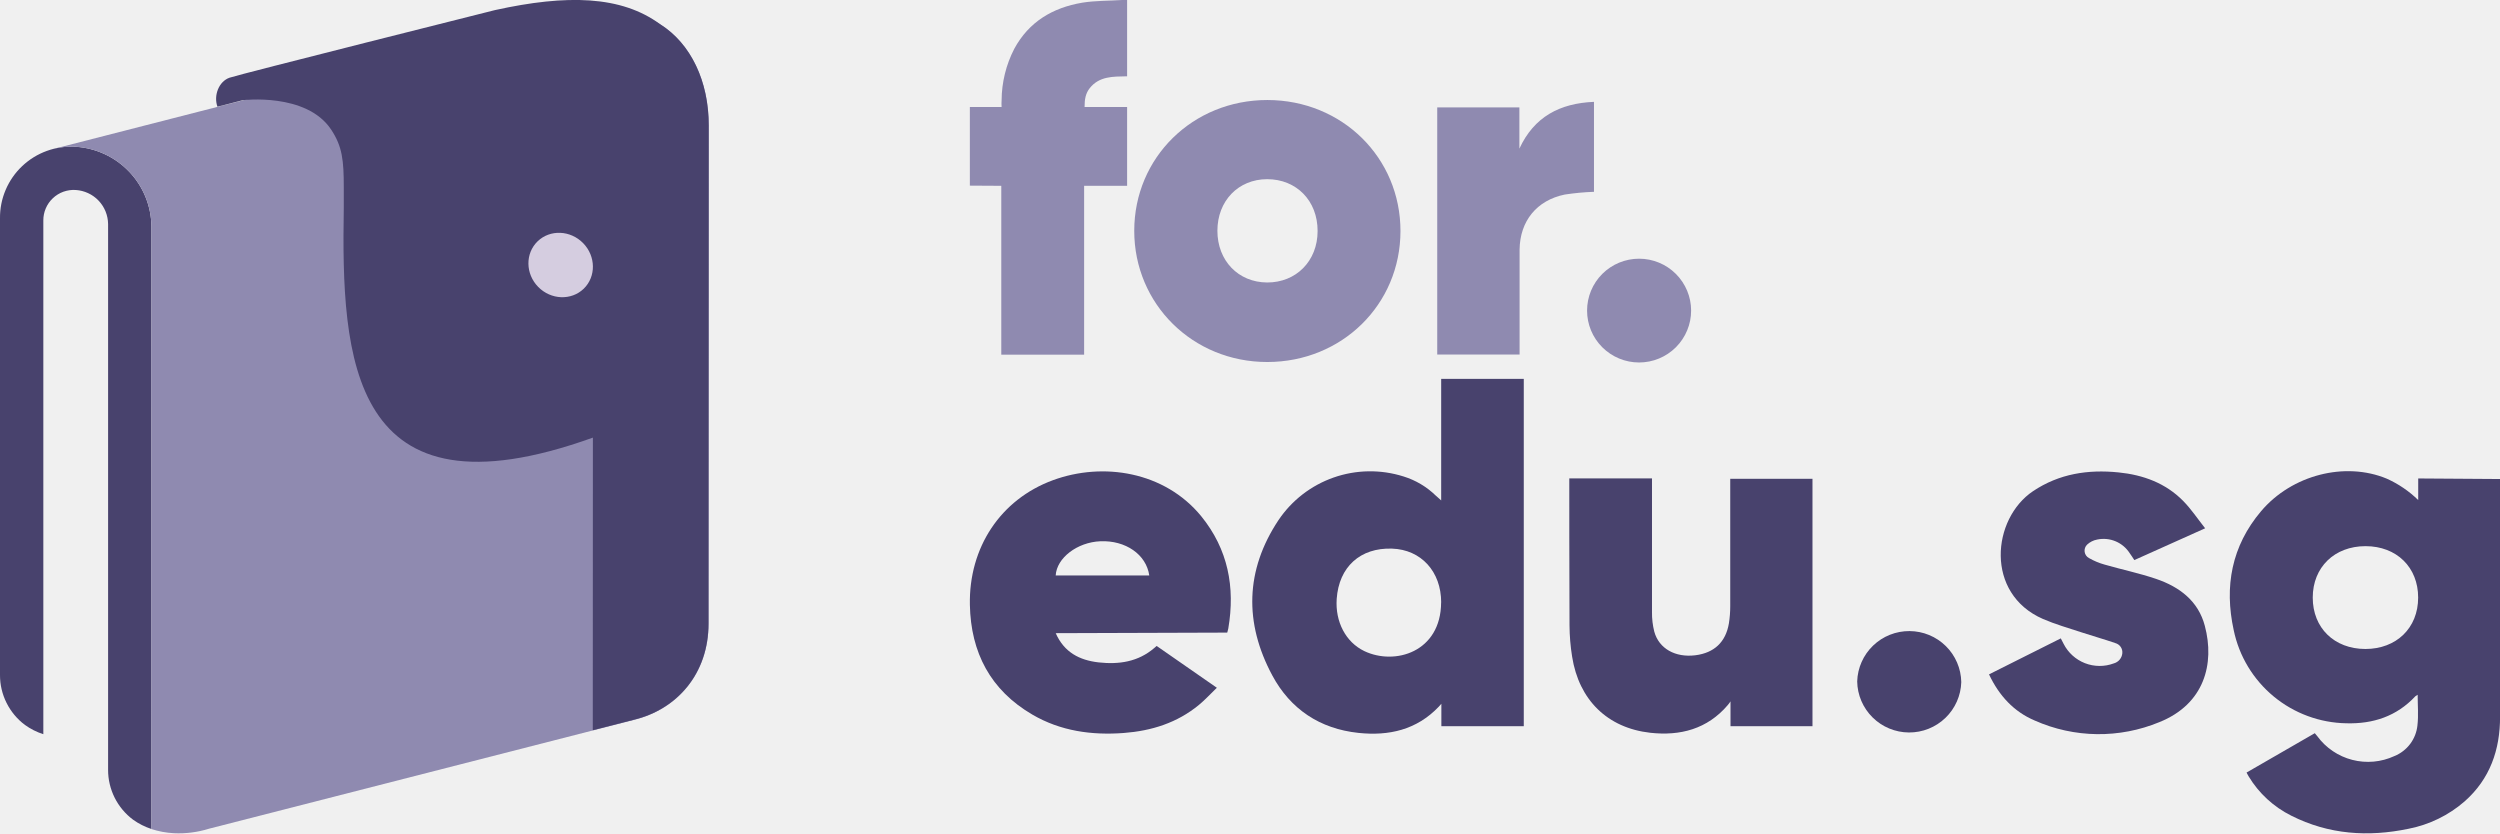
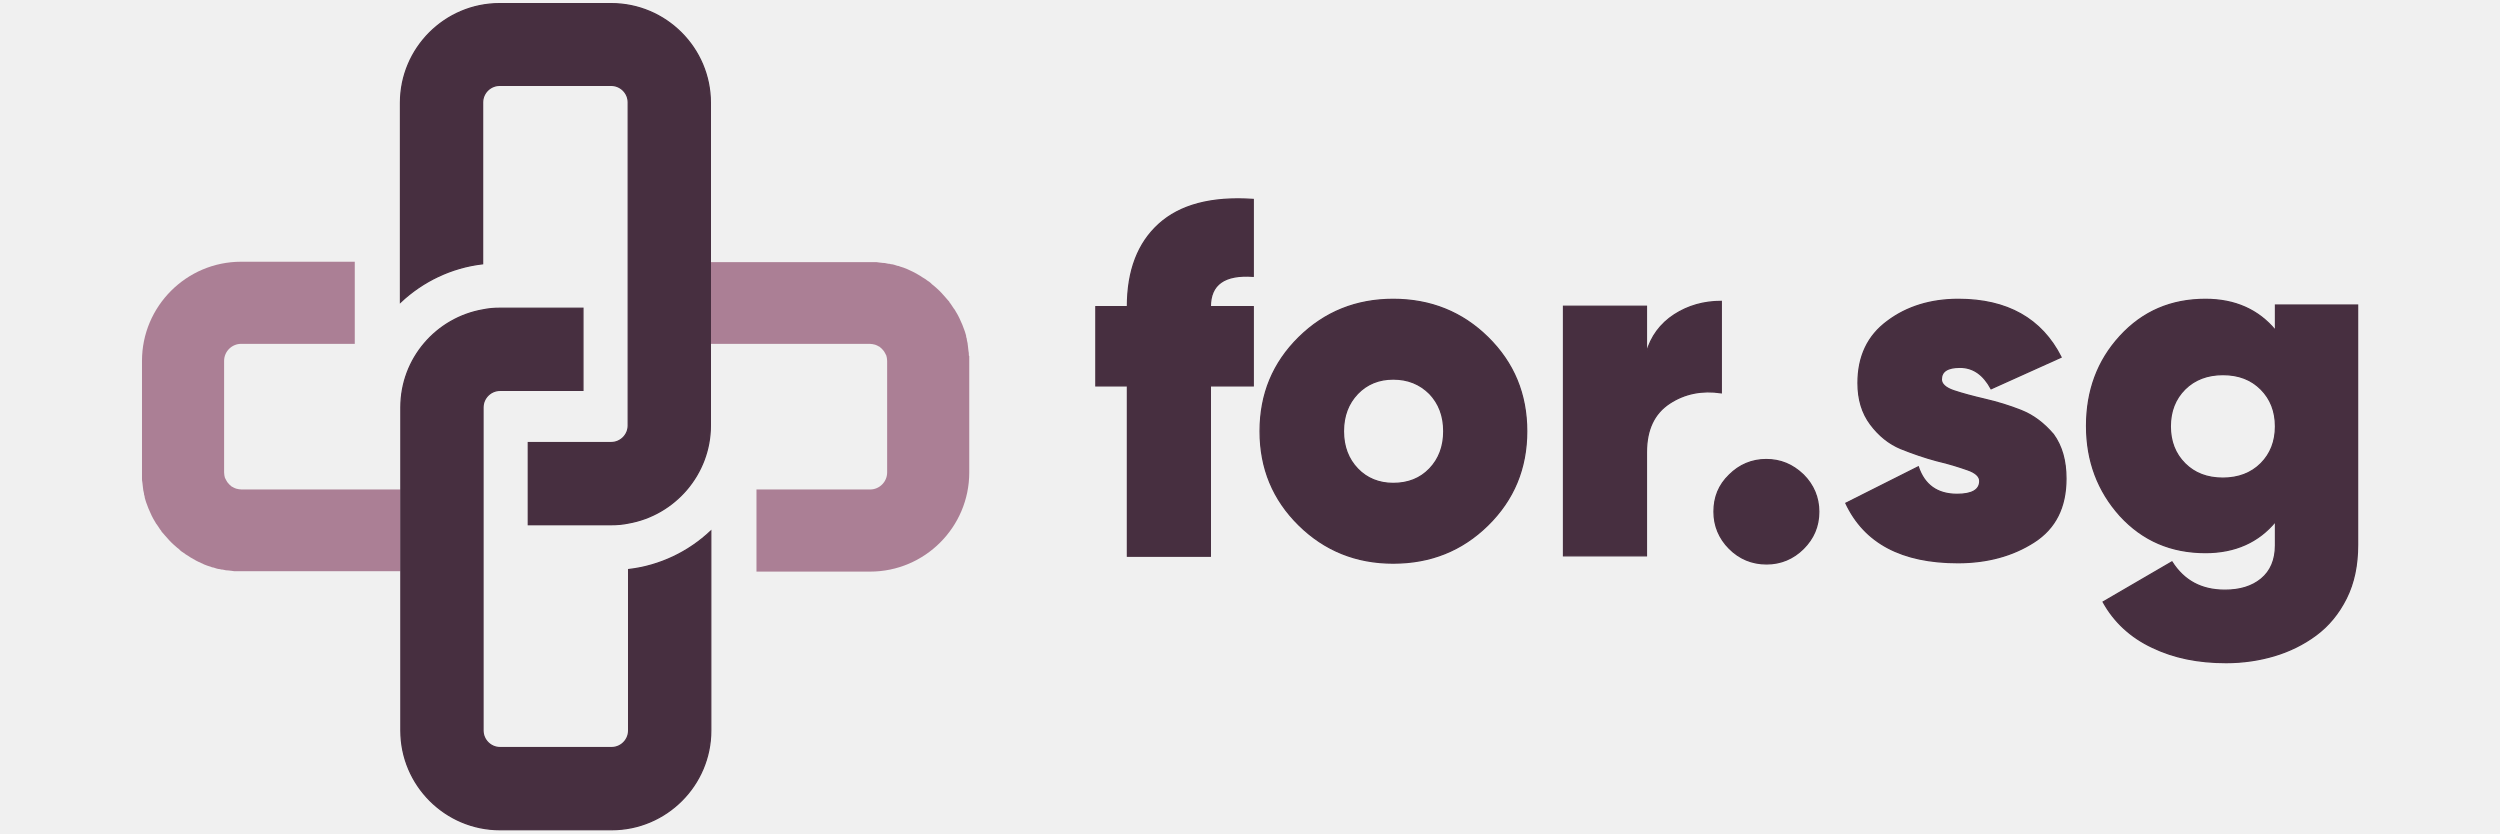
- <svg xmlns="http://www.w3.org/2000/svg" width="123" height="41" viewBox="0 0 123 41" fill="none">
-   <g clip-path="url(#clip0)">
-     <path d="M55.805 11.357C55.805 7.747 58.688 4.918 62.358 4.921C66.028 4.924 68.904 7.753 68.903 11.368C68.901 14.984 66.02 17.81 62.352 17.811C58.683 17.813 55.804 14.956 55.805 11.357ZM64.826 11.357C64.826 9.88 63.789 8.816 62.347 8.816C60.926 8.816 59.896 9.883 59.896 11.354C59.896 12.824 60.923 13.892 62.344 13.898C63.766 13.903 64.826 12.845 64.826 11.368V11.357Z" fill="#8F8AB0" />
-     <path d="M53.339 17.45H49.263V9.142L47.717 9.133V5.263H49.279C49.271 5.153 49.271 5.042 49.279 4.931C49.285 4.05 49.498 3.183 49.903 2.399C50.622 1.07 51.794 0.379 53.241 0.133C53.889 0.027 54.556 0.043 55.213 -2.12763e-05C55.293 -0.005 55.374 -0.005 55.454 -2.12761e-05V3.755H55.416C54.76 3.768 54.083 3.747 53.614 4.338C53.413 4.595 53.361 4.877 53.361 5.263H55.454V9.14C55.331 9.14 53.339 9.14 53.339 9.14V17.45Z" fill="#8F8AB0" />
-     <path d="M78.424 9.437C77.942 9.454 77.462 9.499 76.985 9.572C75.61 9.855 74.782 10.872 74.764 12.276V17.444H70.712V5.284H74.754V7.313C75.479 5.74 76.747 5.082 78.424 5.011V9.437Z" fill="#8F8AB0" />
-     <path d="M83.203 15.281C83.203 15.958 82.933 16.607 82.453 17.086C81.973 17.565 81.322 17.834 80.643 17.834C79.964 17.834 79.313 17.565 78.833 17.086C78.353 16.607 78.084 15.958 78.084 15.281C78.084 14.604 78.353 13.955 78.833 13.476C79.313 12.997 79.964 12.728 80.643 12.728C81.322 12.728 81.973 12.997 82.453 13.476C82.933 13.955 83.203 14.604 83.203 15.281Z" fill="#8F8AB0" />
-     <path d="M110.531 38.009L113.888 36.073C113.939 36.134 113.978 36.175 114.011 36.221C114.432 36.796 115.041 37.208 115.733 37.386C116.424 37.564 117.157 37.498 117.805 37.198C118.114 37.073 118.382 36.866 118.582 36.6C118.781 36.334 118.904 36.019 118.938 35.688C118.995 35.201 118.949 34.702 118.949 34.182C118.908 34.203 118.87 34.228 118.834 34.257C117.918 35.24 116.761 35.621 115.445 35.586C114.136 35.564 112.874 35.099 111.866 34.266C110.858 33.433 110.164 32.283 109.899 31.005C109.427 28.851 109.796 26.863 111.245 25.151C112.76 23.36 115.38 22.7 117.426 23.549C118.001 23.806 118.526 24.163 118.976 24.603V23.54L123.003 23.568V35.266C123.003 36.89 122.51 38.325 121.256 39.431C120.472 40.113 119.521 40.577 118.499 40.776C116.511 41.19 114.573 41.06 112.734 40.133C111.863 39.7 111.134 39.028 110.632 38.196C110.6 38.149 110.577 38.091 110.531 38.009ZM116.375 31.93C117.904 31.93 118.972 30.897 118.973 29.403C118.975 27.909 117.912 26.871 116.385 26.871C114.859 26.871 113.788 27.904 113.787 29.4C113.786 30.895 114.847 31.927 116.375 31.93Z" fill="#48426D" />
-     <path d="M70.906 24.622V18.641H74.97V35.729H70.915V34.626C70.915 34.626 70.805 34.749 70.783 34.774C69.7 35.908 68.336 36.217 66.839 36.059C64.937 35.859 63.487 34.889 62.598 33.233C61.211 30.653 61.265 28.053 62.901 25.591C63.555 24.617 64.508 23.881 65.617 23.493C66.726 23.105 67.931 23.087 69.051 23.441C69.648 23.625 70.193 23.948 70.64 24.384C70.709 24.439 70.777 24.509 70.906 24.622ZM70.906 29.642C70.906 28.121 69.919 27.039 68.486 26.992C66.924 26.94 65.876 27.892 65.766 29.46C65.686 30.588 66.21 31.595 67.125 32.034C68.631 32.753 70.893 32.081 70.903 29.639L70.906 29.642Z" fill="#48426D" />
-     <path d="M51.941 31.152C52.36 32.1 53.115 32.481 54.044 32.589C55.046 32.701 55.995 32.567 56.796 31.877L56.908 31.781L59.869 33.838C59.561 34.133 59.295 34.428 58.99 34.679C57.916 35.565 56.654 35.959 55.289 36.063C53.708 36.182 52.18 35.968 50.797 35.161C48.733 33.958 47.763 32.106 47.718 29.757C47.663 26.937 49.226 24.575 51.801 23.627C54.27 22.718 57.302 23.2 59.101 25.399C60.42 27.023 60.777 28.887 60.433 30.918C60.407 31.039 60.379 31.124 60.379 31.124L51.941 31.152ZM56.544 28.312C56.396 27.278 55.377 26.578 54.137 26.63C53.003 26.677 51.99 27.447 51.94 28.312H56.544Z" fill="#48426D" />
-     <path d="M85.128 23.558H89.174V35.729H85.141V34.507C85.1 34.572 85.055 34.633 85.005 34.691C83.998 35.872 82.666 36.215 81.197 36.053C79.078 35.816 77.681 34.428 77.348 32.307C77.266 31.799 77.224 31.286 77.22 30.771C77.207 28.474 77.209 23.537 77.209 23.537H81.278V30.119C81.274 30.442 81.312 30.765 81.391 31.078C81.619 31.911 82.427 32.363 83.413 32.239C84.338 32.122 84.906 31.592 85.061 30.674C85.106 30.393 85.128 30.108 85.128 29.824C85.128 27.858 85.128 23.558 85.128 23.558Z" fill="#48426D" />
-     <path d="M97.86 33.179L101.391 31.408C101.446 31.514 101.489 31.595 101.53 31.678C101.751 32.113 102.125 32.451 102.58 32.629C103.035 32.806 103.54 32.81 103.998 32.639C104.11 32.609 104.21 32.545 104.285 32.457C104.36 32.368 104.407 32.26 104.418 32.144C104.43 32.033 104.402 31.921 104.339 31.828C104.275 31.736 104.181 31.669 104.072 31.64C103.523 31.448 102.96 31.294 102.408 31.111C101.773 30.901 101.126 30.718 100.514 30.453C97.65 29.205 97.998 25.521 100.03 24.162C101.314 23.305 102.732 23.09 104.23 23.242C105.444 23.364 106.55 23.767 107.418 24.652C107.801 25.041 108.108 25.505 108.493 25.992L105.009 27.556C104.926 27.432 104.861 27.323 104.78 27.215C104.613 26.955 104.371 26.751 104.086 26.632C103.8 26.512 103.485 26.482 103.182 26.546C102.996 26.58 102.824 26.667 102.686 26.795C102.639 26.841 102.603 26.897 102.582 26.959C102.561 27.02 102.555 27.086 102.564 27.151C102.573 27.216 102.598 27.277 102.635 27.331C102.673 27.384 102.723 27.428 102.781 27.458C103.021 27.596 103.277 27.703 103.543 27.777C104.387 28.021 105.253 28.2 106.084 28.483C107.231 28.874 108.157 29.567 108.478 30.794C108.972 32.654 108.459 34.641 106.238 35.53C105.265 35.932 104.22 36.133 103.167 36.12C102.114 36.106 101.075 35.879 100.113 35.452C99.078 35.015 98.354 34.226 97.86 33.179Z" fill="#48426D" />
-     <path d="M96.495 33.559C96.475 34.226 96.195 34.858 95.713 35.322C95.232 35.785 94.588 36.042 93.919 36.038C93.25 36.034 92.609 35.769 92.134 35.3C91.658 34.831 91.385 34.195 91.374 33.528C91.393 32.861 91.674 32.228 92.155 31.765C92.636 31.302 93.281 31.045 93.95 31.049C94.618 31.053 95.259 31.318 95.735 31.787C96.21 32.256 96.483 32.892 96.495 33.559Z" fill="#48426D" />
-     <path d="M3.723 7.221C3.243 7.191 2.761 7.259 2.309 7.423C1.856 7.586 1.442 7.841 1.093 8.171C0.743 8.501 0.466 8.9 0.278 9.342C0.09 9.784 -0.005 10.259 -8.18595e-05 10.739V33.209C-0.002 33.686 0.109 34.157 0.323 34.584C0.536 35.011 0.847 35.383 1.23 35.669C1.505 35.866 1.809 36.02 2.132 36.123V10.852C2.13 10.646 2.17 10.443 2.251 10.254C2.331 10.065 2.449 9.895 2.599 9.754C2.748 9.612 2.925 9.503 3.119 9.433C3.312 9.364 3.518 9.334 3.723 9.347C4.152 9.374 4.554 9.561 4.85 9.871C5.145 10.182 5.313 10.592 5.318 11.02V37.87C5.316 38.347 5.427 38.818 5.64 39.245C5.854 39.672 6.165 40.044 6.548 40.33C6.823 40.527 7.128 40.681 7.45 40.786V11.132C7.437 10.132 7.046 9.173 6.355 8.448C5.664 7.723 4.724 7.285 3.723 7.221Z" fill="#48426D" />
-     <path d="M7.45 11.132C7.437 10.132 7.046 9.173 6.355 8.448C5.664 7.723 4.724 7.285 3.723 7.221C3.341 7.201 2.959 7.24 2.589 7.338L28.41 0.715C32.344 -0.303 34.873 2.486 34.873 6.177L34.862 30.686C34.862 33.147 33.319 34.902 31.198 35.418L10.289 40.771C9.729 40.946 9.143 41.022 8.557 40.994C8.18 40.975 7.807 40.906 7.448 40.789L7.45 11.132Z" fill="#8F8AB0" />
-     <path d="M29.165 35.927L31.194 35.409C33.315 34.894 34.858 33.138 34.858 30.677L34.868 6.168C34.868 4.007 33.998 2.153 32.482 1.194C30.569 -0.218 27.892 -0.282 24.36 0.495L24.327 0.503C24.327 0.503 11.743 3.663 11.29 3.824C10.763 4.011 10.501 4.702 10.698 5.249C10.698 5.249 11.392 5.077 11.937 4.93C11.937 4.93 15.071 4.54 16.29 6.372C16.846 7.209 16.914 7.894 16.914 9.22V10.221C16.793 17.583 17.167 25.845 29.17 21.531L29.165 35.927Z" fill="#48426D" />
-     <path d="M28.721 14.203C29.332 13.609 29.319 12.606 28.692 11.964C28.064 11.321 27.06 11.281 26.448 11.875C25.837 12.469 25.85 13.472 26.477 14.114C27.105 14.757 28.109 14.796 28.721 14.203Z" fill="#D5CDE0" />
-   </g>
-   <defs>
-     <clipPath id="clip0">
-       <rect width="123" height="41" fill="white" />
-     </clipPath>
-   </defs>
+ <svg xmlns="http://www.w3.org/2000/svg" width="123" height="41" viewBox="0 0 548 206" fill="none">
+   <path d="M24.7 121C24.3 121 23.8 120.9 23.4 120.8C23.1 120.7 22.9 120.6 22.7 120.5C22.6 120.4 22.5 120.4 22.3 120.3C21.9 120 21.5 119.6 21.2 119.2C21 118.9 20.8 118.5 20.6 118.1C20.5 117.7 20.4 117.3 20.4 116.8V89.2C20.4 86.9 22.3 85 24.6 85H52.7V64.7H24.6C11.1 64.7 0.1 75.7 0.1 89.2V116.8C0.1 117.2 0.1 117.6 0.1 118C0.1 118.1 0.1 118.1 0.1 118.2C0.1 118.6 0.1 118.9 0.2 119.3C0.2 119.6 0.3 119.9 0.3 120.2C0.3 120.5 0.4 120.8 0.4 121V121.1C0.5 121.4 0.5 121.7 0.6 122C0.6 122.1 0.6 122.1 0.6 122.2C0.7 122.5 0.8 122.8 0.8 123.1C0.9 123.4 1 123.8 1.1 124.1C1.3 124.7 1.5 125.2 1.7 125.7C2.2 126.9 2.7 128 3.4 129.1C3.5 129.3 3.6 129.5 3.8 129.7C3.9 129.8 3.9 129.9 4 130C4.1 130.2 4.3 130.4 4.4 130.6C4.5 130.7 4.5 130.8 4.6 130.9C4.8 131.1 4.9 131.3 5 131.5C5.1 131.6 5.1 131.6 5.2 131.7C5.4 131.9 5.6 132.2 5.8 132.4C6.5 133.2 7.2 134 8 134.7C8.3 134.9 8.5 135.2 8.8 135.4C9.1 135.6 9.3 135.8 9.6 136.1C9.8 136.3 10 136.4 10.3 136.6C10.7 136.9 11.1 137.2 11.5 137.4C11.7 137.5 11.9 137.7 12.1 137.8C12.6 138.1 13 138.3 13.5 138.6C13.7 138.7 13.9 138.8 14.1 138.9C15.1 139.4 16 139.8 17.1 140.1C17.3 140.2 17.5 140.3 17.8 140.3C18 140.4 18.2 140.4 18.4 140.5C18.7 140.6 19.1 140.7 19.4 140.7C19.6 140.8 19.8 140.8 20 140.8C20.2 140.8 20.3 140.9 20.5 140.9C20.8 141 21 141 21.3 141C21.6 141 21.9 141.1 22.2 141.1C22.4 141.1 22.7 141.2 22.9 141.2C23.1 141.2 23.3 141.2 23.5 141.2C23.9 141.2 24.3 141.2 24.6 141.2H64V121H24.7Z" fill="#AB7F95" />
+   <path d="M204.5 87.8C204.5 87.4 204.5 87.1 204.4 86.7C204.4 86.4 204.3 86.1 204.3 85.8C204.3 85.5 204.2 85.2 204.2 85V84.9C204.1 84.6 204.1 84.3 204 84C204 83.9 204 83.9 204 83.8C203.9 83.5 203.8 83.2 203.8 82.9C203.7 82.6 203.6 82.2 203.5 81.9C203.3 81.3 203.1 80.8 202.9 80.3C202.4 79.1 201.9 78 201.2 76.9C201.1 76.7 201 76.5 200.8 76.3C200.7 76.2 200.7 76.1 200.6 76C200.5 75.8 200.3 75.6 200.2 75.4C200.1 75.3 200.1 75.2 200 75.1C199.8 74.9 199.7 74.7 199.6 74.5C199.5 74.4 199.5 74.4 199.4 74.3C199.2 74.1 199 73.8 198.8 73.6C198.1 72.8 197.4 72 196.6 71.3C196.3 71.1 196.1 70.8 195.8 70.6C195.5 70.4 195.3 70.2 195 69.9C194.8 69.7 194.6 69.6 194.3 69.4C193.9 69.1 193.5 68.8 193.1 68.6C192.9 68.5 192.7 68.3 192.5 68.2C192 67.9 191.6 67.7 191.1 67.4C190.9 67.3 190.7 67.2 190.5 67.1C189.5 66.6 188.6 66.2 187.5 65.9C187.3 65.8 187.1 65.7 186.8 65.7C186.6 65.6 186.4 65.6 186.2 65.5C185.9 65.4 185.5 65.3 185.2 65.3C185 65.2 184.8 65.2 184.6 65.2C184.4 65.2 184.3 65.1 184.1 65.1C183.8 65 183.6 65 183.3 65C183 65 182.7 64.9 182.4 64.9C182.2 64.9 181.9 64.8 181.7 64.8C181.5 64.8 181.3 64.8 181.1 64.8C180.7 64.8 180.3 64.8 180 64.8H140.6V85H180C180.4 85 180.9 85.1 181.3 85.2C181.6 85.3 181.8 85.4 182 85.5C182.1 85.6 182.2 85.6 182.4 85.7C182.8 86 183.2 86.4 183.5 86.8C183.7 87.1 183.9 87.5 184.1 87.9C184.2 88.3 184.3 88.7 184.3 89.2V116.8C184.3 119.1 182.4 121 180.1 121H152V141.3H180.1C193.6 141.3 204.6 130.3 204.6 116.8V89.2C204.6 88.8 204.6 88.4 204.6 88C204.5 87.9 204.5 87.9 204.5 87.8Z" fill="#AB7F95" />
+   <path d="M120.4 180.6C120.4 182.9 118.5 184.8 116.2 184.8H88.6C86.3 184.8 84.4 182.9 84.4 180.6V129.3V100.7C84.4 98.4 86.3 96.5 88.6 96.5H109.1V76.2H88.6C87.2 76.2 85.8 76.3 84.4 76.6C72.9 78.6 64.1 88.6 64.1 100.7V105.2V121V141.3V180.6C64.1 194.1 75.1 205.1 88.6 205.1H116.2C129.7 205.1 140.7 194.1 140.7 180.6V131.3C135.3 136.4 128.2 139.9 120.4 140.8V180.6Z" fill="#472F40" stroke="#472F40" stroke-width="0.319" stroke-miterlimit="10" />
+   <path d="M116.1 0.9H88.5C75 0.9 64 11.9 64 25.4V74.7C69.4 69.6 76.5 66.1 84.3 65.2V25.3C84.3 23 86.2 21.1 88.5 21.1H116.1C118.4 21.1 120.3 23 120.3 25.3V105.2C120.3 107.5 118.4 109.4 116.1 109.4H95.6V129.7H116.1C117.5 129.7 118.9 129.6 120.3 129.3C131.8 127.3 140.6 117.2 140.6 105.2V85V64.7V25.4C140.6 11.9 129.6 0.9 116.1 0.9Z" fill="#472F40" stroke="#472F40" stroke-width="0.319" stroke-miterlimit="10" />
+   <path d="M251.5 55.4C246.3 60.1 243.7 66.9 243.7 75.8H235.9V95.4H243.7V137.5H264.2V95.4H274.8V75.8H264.2C264.2 70.3 267.7 67.8 274.8 68.3V49.3C264.4 48.6 256.7 50.7 251.5 55.4Z" fill="#472F40" stroke="#472F40" stroke-width="0.319" stroke-miterlimit="10" />
+   <path d="M309.4 74C300.3 74 292.5 77.1 286.1 83.4C279.7 89.7 276.5 97.4 276.5 106.6C276.5 115.8 279.7 123.5 286.1 129.8C292.5 136.1 300.3 139.2 309.4 139.2C318.6 139.2 326.4 136.1 332.8 129.8C339.2 123.5 342.4 115.8 342.4 106.6C342.4 97.4 339.2 89.7 332.8 83.4C326.5 77.2 318.7 74 309.4 74ZM318.4 115.9C316.1 118.3 313.1 119.5 309.4 119.5C305.9 119.5 302.9 118.3 300.6 115.9C298.3 113.5 297.1 110.4 297.1 106.6C297.1 102.8 298.3 99.7 300.6 97.3C302.9 94.9 305.9 93.7 309.4 93.7C313 93.7 316 94.9 318.4 97.3C320.7 99.7 321.9 102.8 321.9 106.6C321.9 110.4 320.7 113.5 318.4 115.9Z" fill="#472F40" stroke="#472F40" stroke-width="0.319" stroke-miterlimit="10" />
+   <path d="M390.5 74.5C386.2 74.5 382.3 75.6 378.9 77.8C375.5 80 373.1 83.2 372 87.2V75.7H351.5V137.4H372V111.8C372 106.2 373.9 102.2 377.7 99.7C381.5 97.2 385.8 96.4 390.5 97.1V74.5Z" fill="#472F40" stroke="#472F40" stroke-width="0.319" stroke-miterlimit="10" />
+   <path d="M401.6 113.6C398.1 113.6 395 114.9 392.5 117.4C389.9 119.9 388.7 122.9 388.7 126.5C388.7 130 390 133.1 392.5 135.6C395 138.1 398.1 139.4 401.7 139.4C405.2 139.4 408.3 138.1 410.8 135.6C413.3 133.1 414.6 130.1 414.6 126.5C414.6 123 413.3 119.9 410.8 117.4C408.1 114.8 405.1 113.6 401.6 113.6Z" fill="#472F40" stroke="#472F40" stroke-width="0.319" stroke-miterlimit="10" />
+   <path d="M464.7 101.5C461.7 100.3 458.7 99.4 455.7 98.7C452.7 98 450.1 97.3 448 96.6C445.9 95.9 444.9 94.9 444.9 93.8C444.9 91.8 446.4 90.8 449.5 90.8C452.8 90.8 455.3 92.6 457.2 96.1L474.5 88.3C469.7 78.8 461.2 74 449.1 74C442.3 74 436.4 75.8 431.6 79.4C426.7 83 424.3 88.1 424.3 94.7C424.3 98.7 425.3 102.1 427.4 104.9C429.5 107.7 432 109.7 434.9 110.9C437.9 112.1 440.8 113.1 443.8 113.9C446.8 114.6 449.3 115.4 451.3 116.1C453.4 116.8 454.4 117.8 454.4 118.9C454.4 121.1 452.5 122.2 448.8 122.2C443.9 122.2 440.7 119.9 439.2 115.4L421.3 124.4C425.9 134.2 435.1 139.1 449 139.1C456.2 139.1 462.5 137.4 467.8 134C473.1 130.6 475.7 125.4 475.7 118.3C475.7 113.9 474.7 110.3 472.6 107.4C470.3 104.7 467.7 102.7 464.7 101.5Z" fill="#472F40" stroke="#472F40" stroke-width="0.319" stroke-miterlimit="10" />
+   <path d="M527.5 75.8V81.7C523.3 76.6 517.5 74 510.2 74C501.7 74 494.7 77 489.1 83.1C483.5 89.2 480.8 96.6 480.8 105.3C480.8 114 483.6 121.4 489.1 127.5C494.7 133.6 501.7 136.6 510.2 136.6C517.5 136.6 523.3 134 527.5 128.9V134.8C527.5 138.4 526.3 141.2 524 143.1C521.7 145 518.7 145.9 515 145.9C509.2 145.9 504.9 143.6 501.9 138.9L484.9 148.8C487.6 153.7 491.7 157.5 497 160C502.4 162.6 508.4 163.8 515.3 163.8C519.5 163.8 523.5 163.2 527.2 162.1C530.9 161 534.4 159.3 537.5 157C540.6 154.7 543.1 151.7 545 147.9C546.9 144.1 547.8 139.7 547.8 134.7V75.4H527.5V75.8ZM523.9 114.6C521.5 117 518.3 118.2 514.5 118.2C510.6 118.2 507.5 117 505.1 114.6C502.7 112.2 501.5 109.1 501.5 105.4C501.5 101.7 502.7 98.6 505.1 96.2C507.5 93.8 510.7 92.6 514.5 92.6C518.4 92.6 521.5 93.8 523.9 96.2C526.3 98.6 527.5 101.7 527.5 105.4C527.5 109.1 526.3 112.2 523.9 114.6Z" fill="#472F40" stroke="#472F40" stroke-width="0.319" stroke-miterlimit="10" />
</svg>
